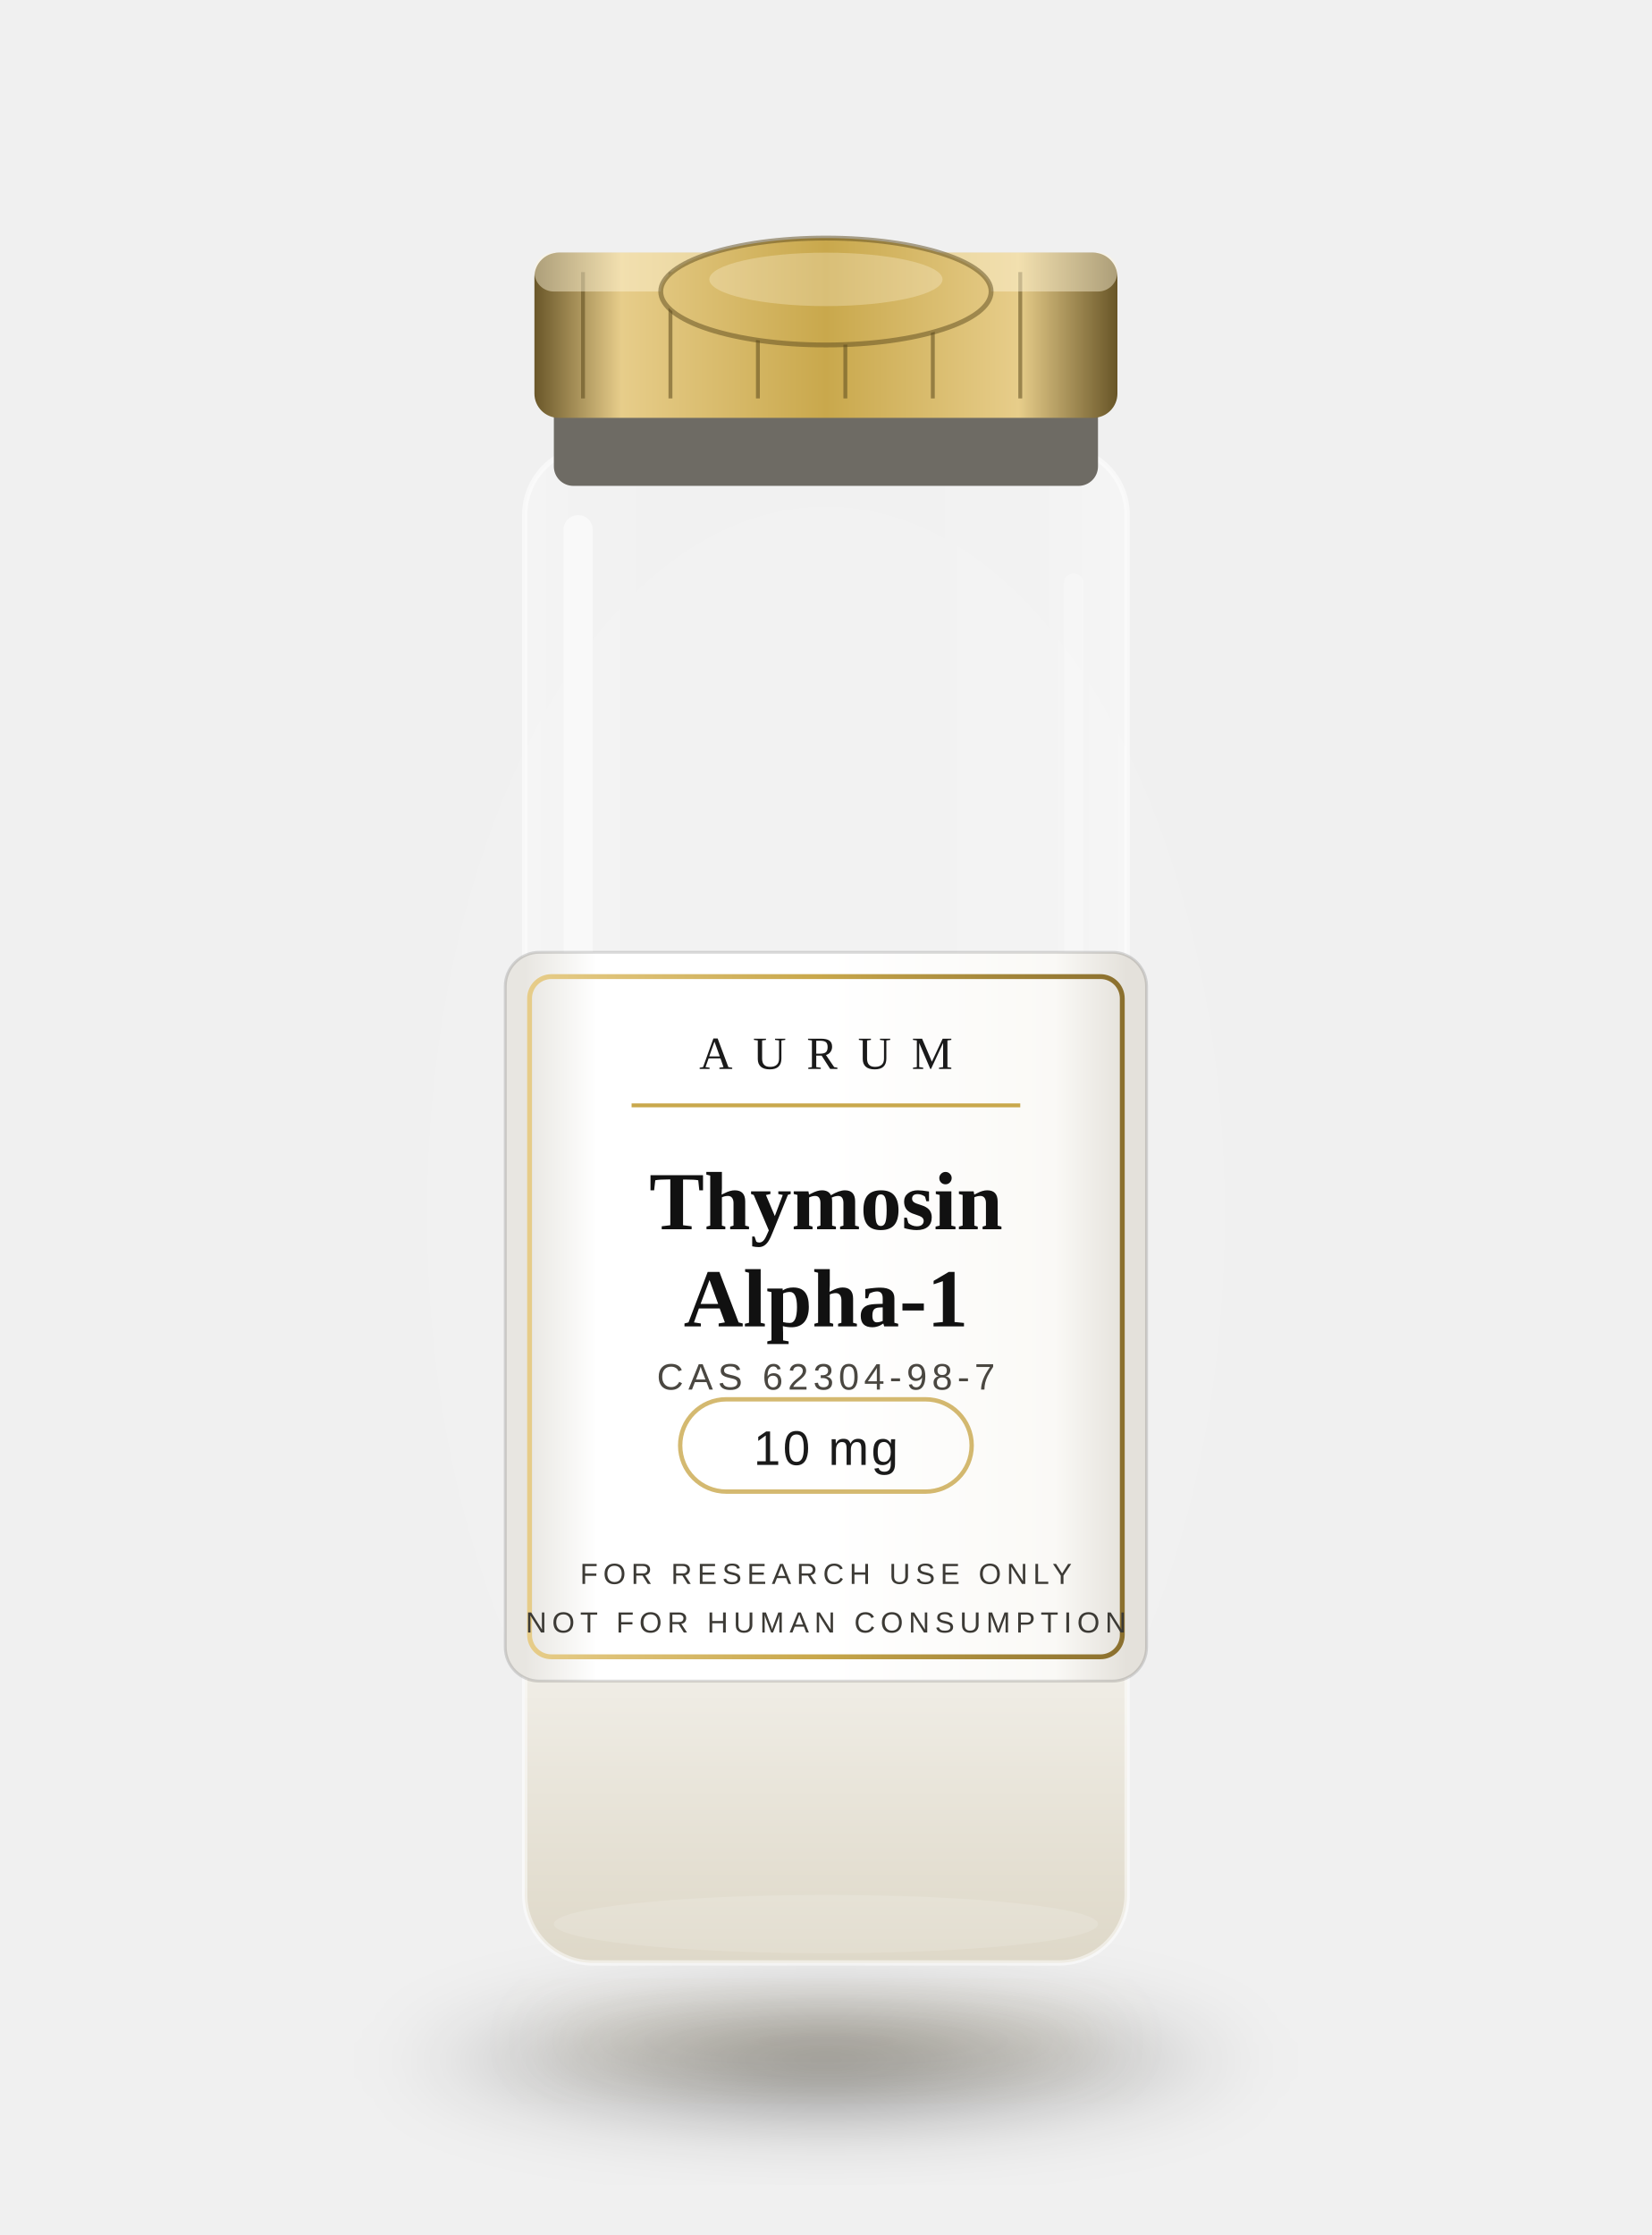
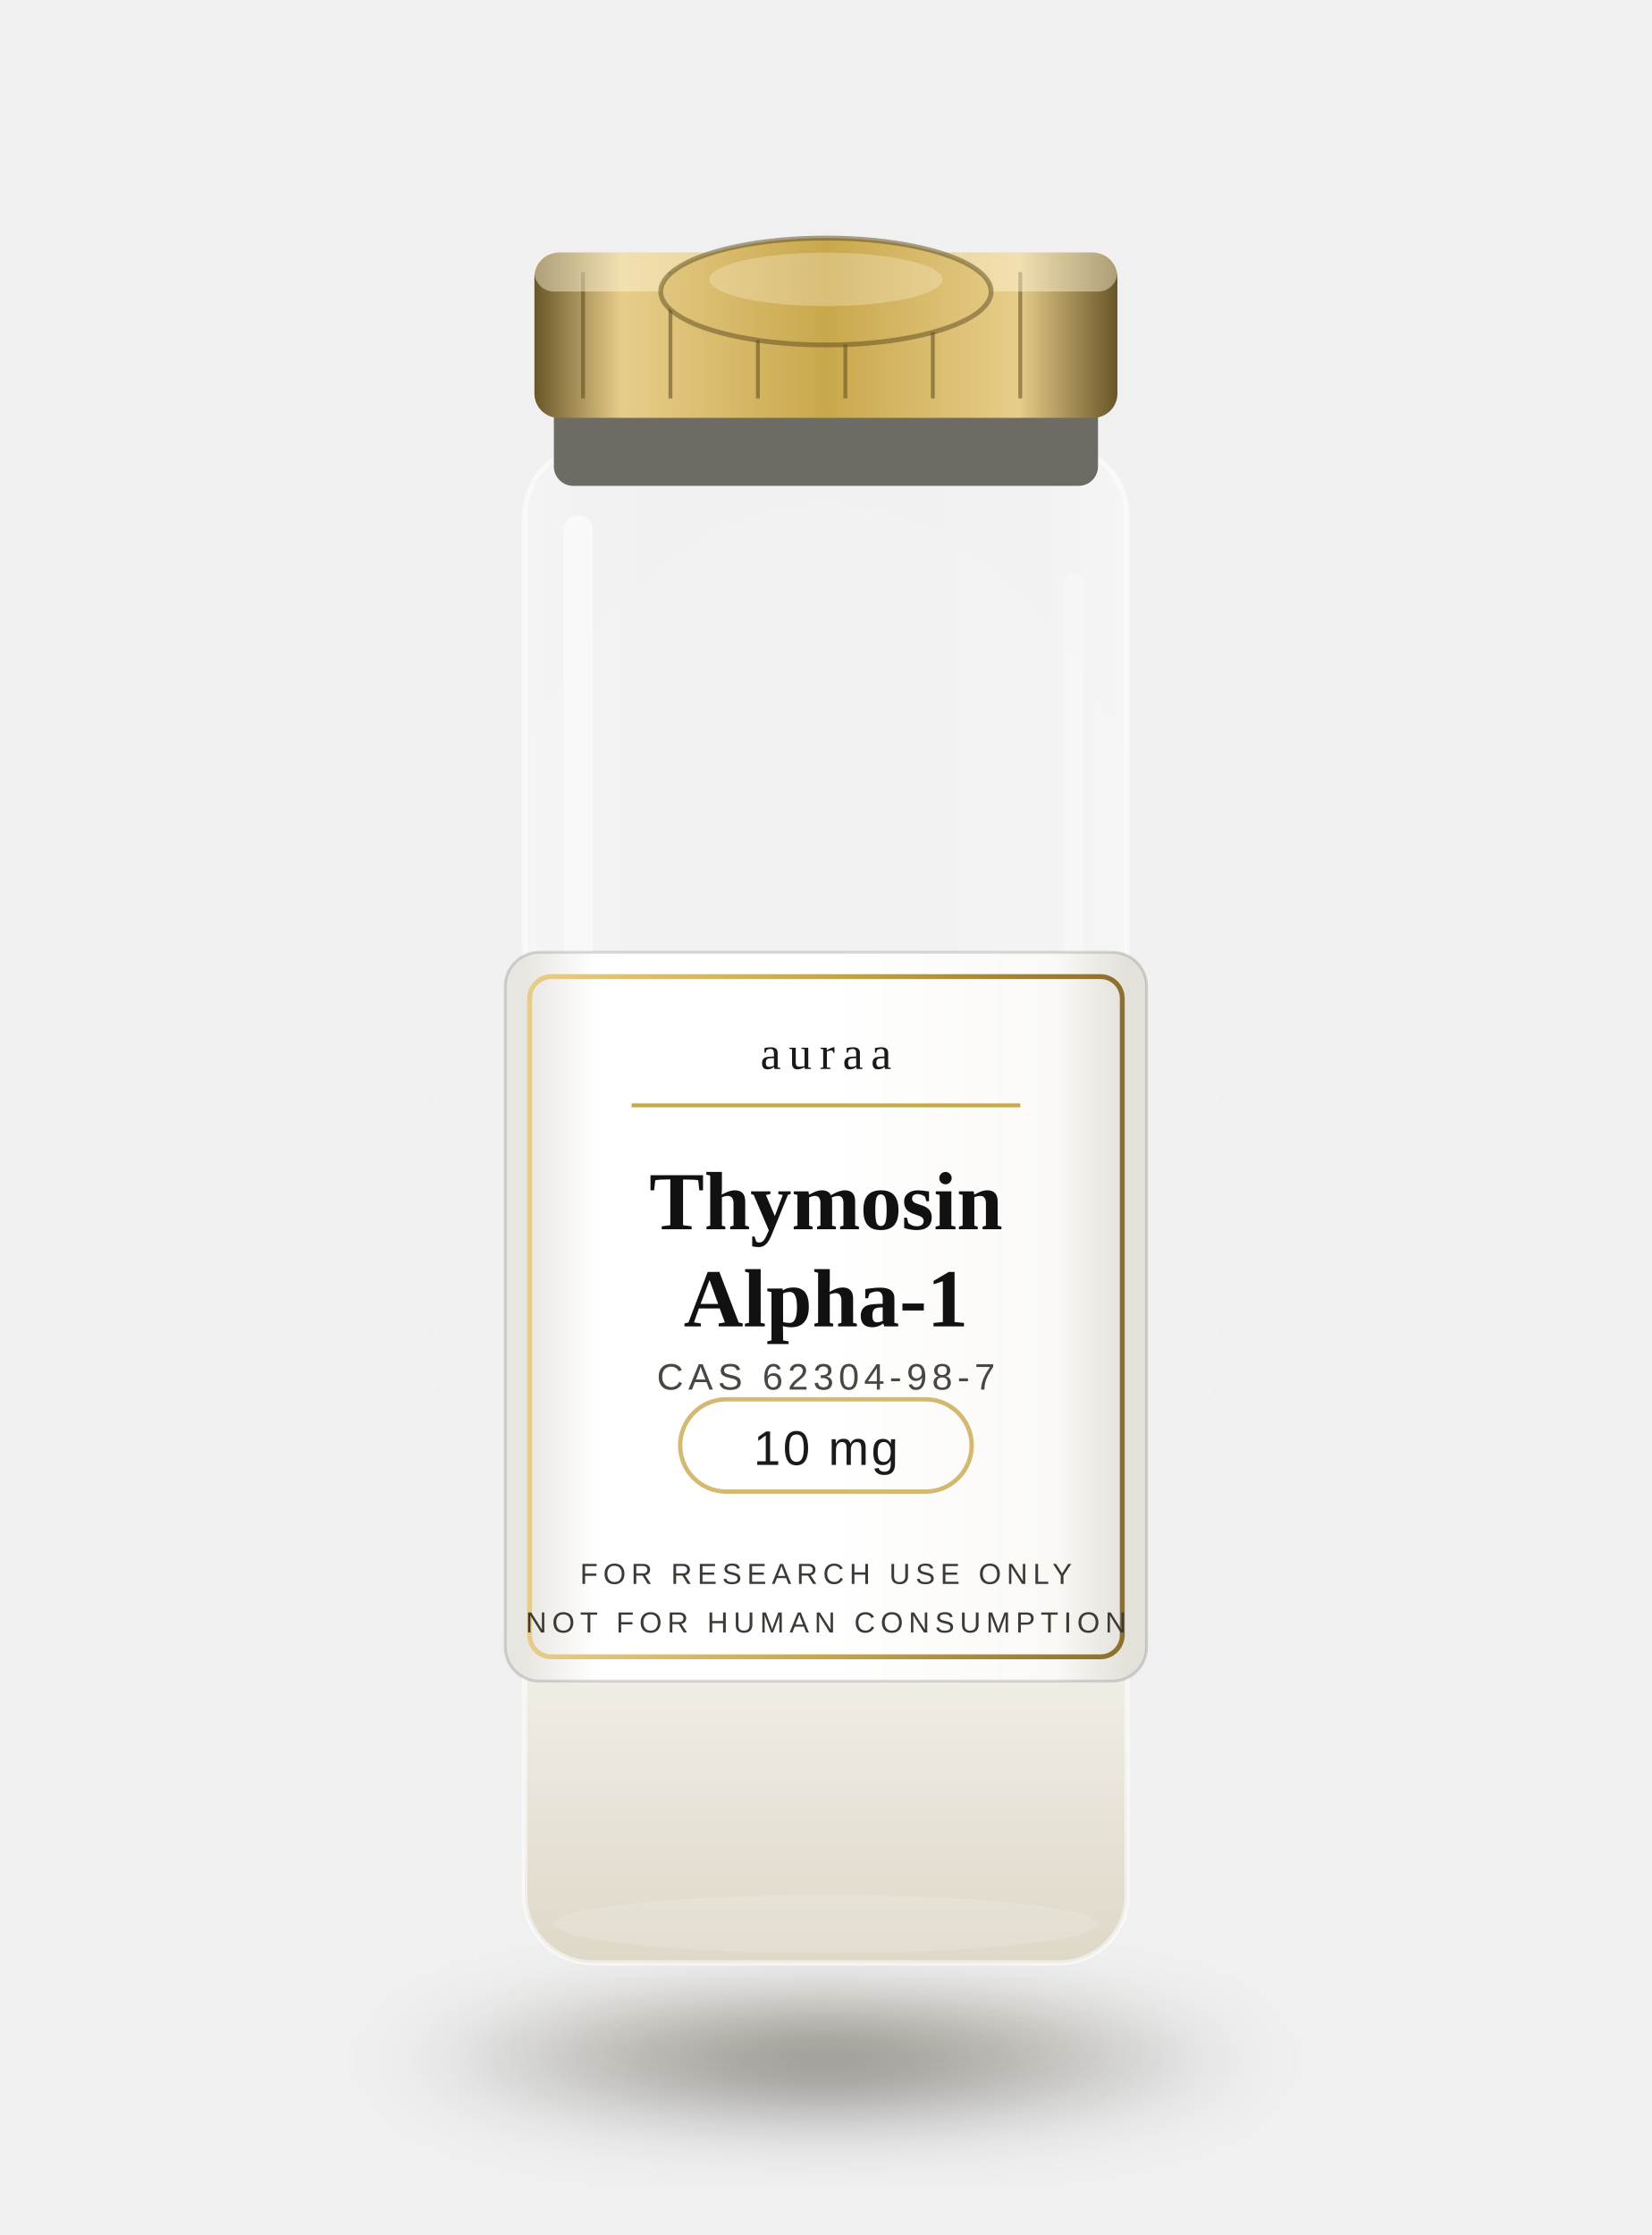
- <svg xmlns="http://www.w3.org/2000/svg" width="340" height="460" viewBox="0 0 340 460" fill="none" role="img" aria-label="Thymosin Alpha-1 research vial packshot — clear glass vial with visible lyophilized powder, gold cap and white Aurum label">
+ <svg xmlns="http://www.w3.org/2000/svg" width="340" height="460" viewBox="0 0 340 460" fill="none" role="img" aria-label="Thymosin Alpha-1 research vial packshot — clear glass vial with visible lyophilized powder, gold cap and white auraa label">
  <defs>
    <clipPath id="glassthymosinalpha1">
      <rect x="108" y="92" width="124" height="312" rx="14" />
    </clipPath>
    <linearGradient id="bodythymosinalpha1" x1="108" y1="0" x2="232" y2="0" gradientUnits="userSpaceOnUse">
      <stop offset="0" stop-color="#FFFFFF" stop-opacity="0.30" />
      <stop offset="0.09" stop-color="#FFFFFF" stop-opacity="0.13" />
      <stop offset="0.34" stop-color="#FFFFFF" stop-opacity="0.05" />
      <stop offset="0.62" stop-color="#FFFFFF" stop-opacity="0.07" />
      <stop offset="0.88" stop-color="#FFFFFF" stop-opacity="0.17" />
      <stop offset="1" stop-color="#FFFFFF" stop-opacity="0.34" />
    </linearGradient>
    <linearGradient id="capthymosinalpha1" x1="108" y1="0" x2="232" y2="0" gradientUnits="userSpaceOnUse">
      <stop offset="0" stop-color="#5C4A1E" />
      <stop offset="0.16" stop-color="#E7CD8A" />
      <stop offset="0.5" stop-color="#C9A84C" />
      <stop offset="0.82" stop-color="#E7CD8A" />
      <stop offset="1" stop-color="#5C4A1E" />
    </linearGradient>
    <linearGradient id="labelthymosinalpha1" x1="108" y1="0" x2="232" y2="0" gradientUnits="userSpaceOnUse">
      <stop offset="0" stop-color="#E8E6E1" />
      <stop offset="0.12" stop-color="#FFFFFF" />
      <stop offset="0.5" stop-color="#FFFFFF" />
      <stop offset="0.88" stop-color="#FAF9F6" />
      <stop offset="1" stop-color="#E4E1DB" />
    </linearGradient>
    <linearGradient id="framethymosinalpha1" x1="108" y1="0" x2="232" y2="0" gradientUnits="userSpaceOnUse">
      <stop offset="0" stop-color="#E7CD8A" />
      <stop offset="0.48" stop-color="#C9A84C" />
      <stop offset="1" stop-color="#8A6F2E" />
    </linearGradient>
    <linearGradient id="liqthymosinalpha1" x1="0" y1="238" x2="0" y2="404" gradientUnits="userSpaceOnUse">
      <stop offset="0" stop-color="#FFFFFF" stop-opacity="0.30" />
      <stop offset="0.55" stop-color="#FFFFFF" stop-opacity="0.42" />
      <stop offset="1" stop-color="#FFFFFF" stop-opacity="0.58" />
    </linearGradient>
    <linearGradient id="cakethymosinalpha1" x1="0" y1="295" x2="0" y2="404" gradientUnits="userSpaceOnUse">
      <stop offset="0" stop-color="#FFFFFF" />
      <stop offset="1" stop-color="#DED8C8" />
    </linearGradient>
    <radialGradient id="grdthymosinalpha1" cx="0.5" cy="0.5" r="0.5">
      <stop offset="0" stop-color="#000" stop-opacity="0.5" />
      <stop offset="1" stop-color="#000" stop-opacity="0" />
    </radialGradient>
    <filter id="softthymosinalpha1" x="-30%" y="-30%" width="160%" height="160%">
      <feGaussianBlur stdDeviation="7" />
    </filter>
  </defs>
  <ellipse cx="170" cy="424" rx="92" ry="16" fill="url(#grdthymosinalpha1)" filter="url(#softthymosinalpha1)" />
  <ellipse cx="170" cy="420" rx="60" ry="8" fill="#C9A84C" opacity="0.1" filter="url(#softthymosinalpha1)" />
  <ellipse cx="170" cy="250" rx="86" ry="150" fill="#FFFFFF" opacity="0.05" filter="url(#softthymosinalpha1)" />
  <rect x="108" y="92" width="124" height="312" rx="14" fill="url(#bodythymosinalpha1)" />
  <g clip-path="url(#glassthymosinalpha1)">
    <path d="M108 305 Q140 293 170 300 Q200 307 232 302 L232 404 L108 404 Z" fill="url(#cakethymosinalpha1)" />
    <path d="M108 305 Q140 293 170 300 Q200 307 232 302" fill="none" stroke="#FFFFFF" stroke-width="1.8" opacity="0.75" />
    <ellipse cx="148" cy="332" rx="24" ry="9" fill="#FFFFFF" opacity="0.3" />
  </g>
  <rect x="108" y="92" width="124" height="312" rx="14" fill="none" stroke="#FFFFFF" stroke-opacity="0.5" stroke-width="1.1" />
  <rect x="116" y="106" width="6" height="152" rx="3" fill="#FFFFFF" opacity="0.5" />
  <rect x="219" y="118" width="4" height="142" rx="2" fill="#FFFFFF" opacity="0.28" />
  <ellipse cx="170" cy="396" rx="56" ry="6" fill="#FFFFFF" opacity="0.14" />
  <rect x="114" y="78" width="112" height="22" rx="4" fill="#6E6B64" />
  <rect x="114" y="78" width="112" height="7" rx="3" fill="#8A867D" />
  <rect x="110" y="52" width="120" height="34" rx="5" fill="url(#capthymosinalpha1)" />
  <g stroke="#5C4A1E" stroke-width="0.8" opacity="0.55">
    <path d="M120 56v26M138 56v26M156 56v26M174 56v26M192 56v26M210 56v26" />
  </g>
  <rect x="110" y="52" width="120" height="8" rx="4" fill="#FFF6DC" opacity="0.45" />
  <ellipse cx="170" cy="60" rx="34" ry="11" fill="url(#capthymosinalpha1)" />
  <ellipse cx="170" cy="60" rx="34" ry="11" fill="none" stroke="#5C4A1E" stroke-opacity="0.5" stroke-width="1" />
  <ellipse cx="170" cy="57.5" rx="24" ry="5.5" fill="#FFF6DC" opacity="0.3" />
  <rect x="104" y="196" width="132" height="150" rx="7" fill="url(#labelthymosinalpha1)" />
  <rect x="104" y="196" width="132" height="150" rx="7" fill="none" stroke="#000000" stroke-opacity="0.14" stroke-width="0.6" />
  <rect x="109" y="201" width="122" height="140" rx="4.5" fill="none" stroke="url(#framethymosinalpha1)" stroke-width="1" />
-   <text x="170" y="220" text-anchor="middle" font-family="Georgia,'Times New Roman',serif" font-size="9.5" letter-spacing="4.2" fill="#1A1A1A">AURUM</text>
+   <text x="170" y="220" text-anchor="middle" font-family="Georgia,'Times New Roman',serif" font-size="9.5" letter-spacing="1.6" fill="#1A1A1A">auraa</text>
  <line x1="130" y1="227.5" x2="210" y2="227.5" stroke="#C9A84C" stroke-width="0.8" />
  <text x="170" y="253" text-anchor="middle" font-family="Georgia,'Times New Roman',serif" font-size="17" font-weight="bold" fill="#111111">Thymosin</text>
  <text x="170" y="273" text-anchor="middle" font-family="Georgia,'Times New Roman',serif" font-size="17" font-weight="bold" fill="#111111">Alpha-1</text>
  <text x="170" y="286" text-anchor="middle" font-family="'Helvetica Neue',Arial,sans-serif" font-size="7.6" letter-spacing="1" fill="#4A4741">CAS 62304-98-7</text>
  <g>
    <rect x="140" y="288" width="60" height="19" rx="9.5" fill="none" stroke="#C9A84C" stroke-opacity="0.8" stroke-width="0.9" />
    <text x="170" y="301.5" text-anchor="middle" font-family="'Helvetica Neue',Arial,sans-serif" font-size="10" letter-spacing="0.5" fill="#1A1A1A">10 mg</text>
  </g>
  <text x="170" y="326" text-anchor="middle" font-family="'Helvetica Neue',Arial,sans-serif" font-size="6" letter-spacing="1.1" fill="#3C3A35">FOR RESEARCH USE ONLY</text>
  <text x="170" y="336" text-anchor="middle" font-family="'Helvetica Neue',Arial,sans-serif" font-size="6" letter-spacing="1.1" fill="#3C3A35">NOT FOR HUMAN CONSUMPTION</text>
</svg>
